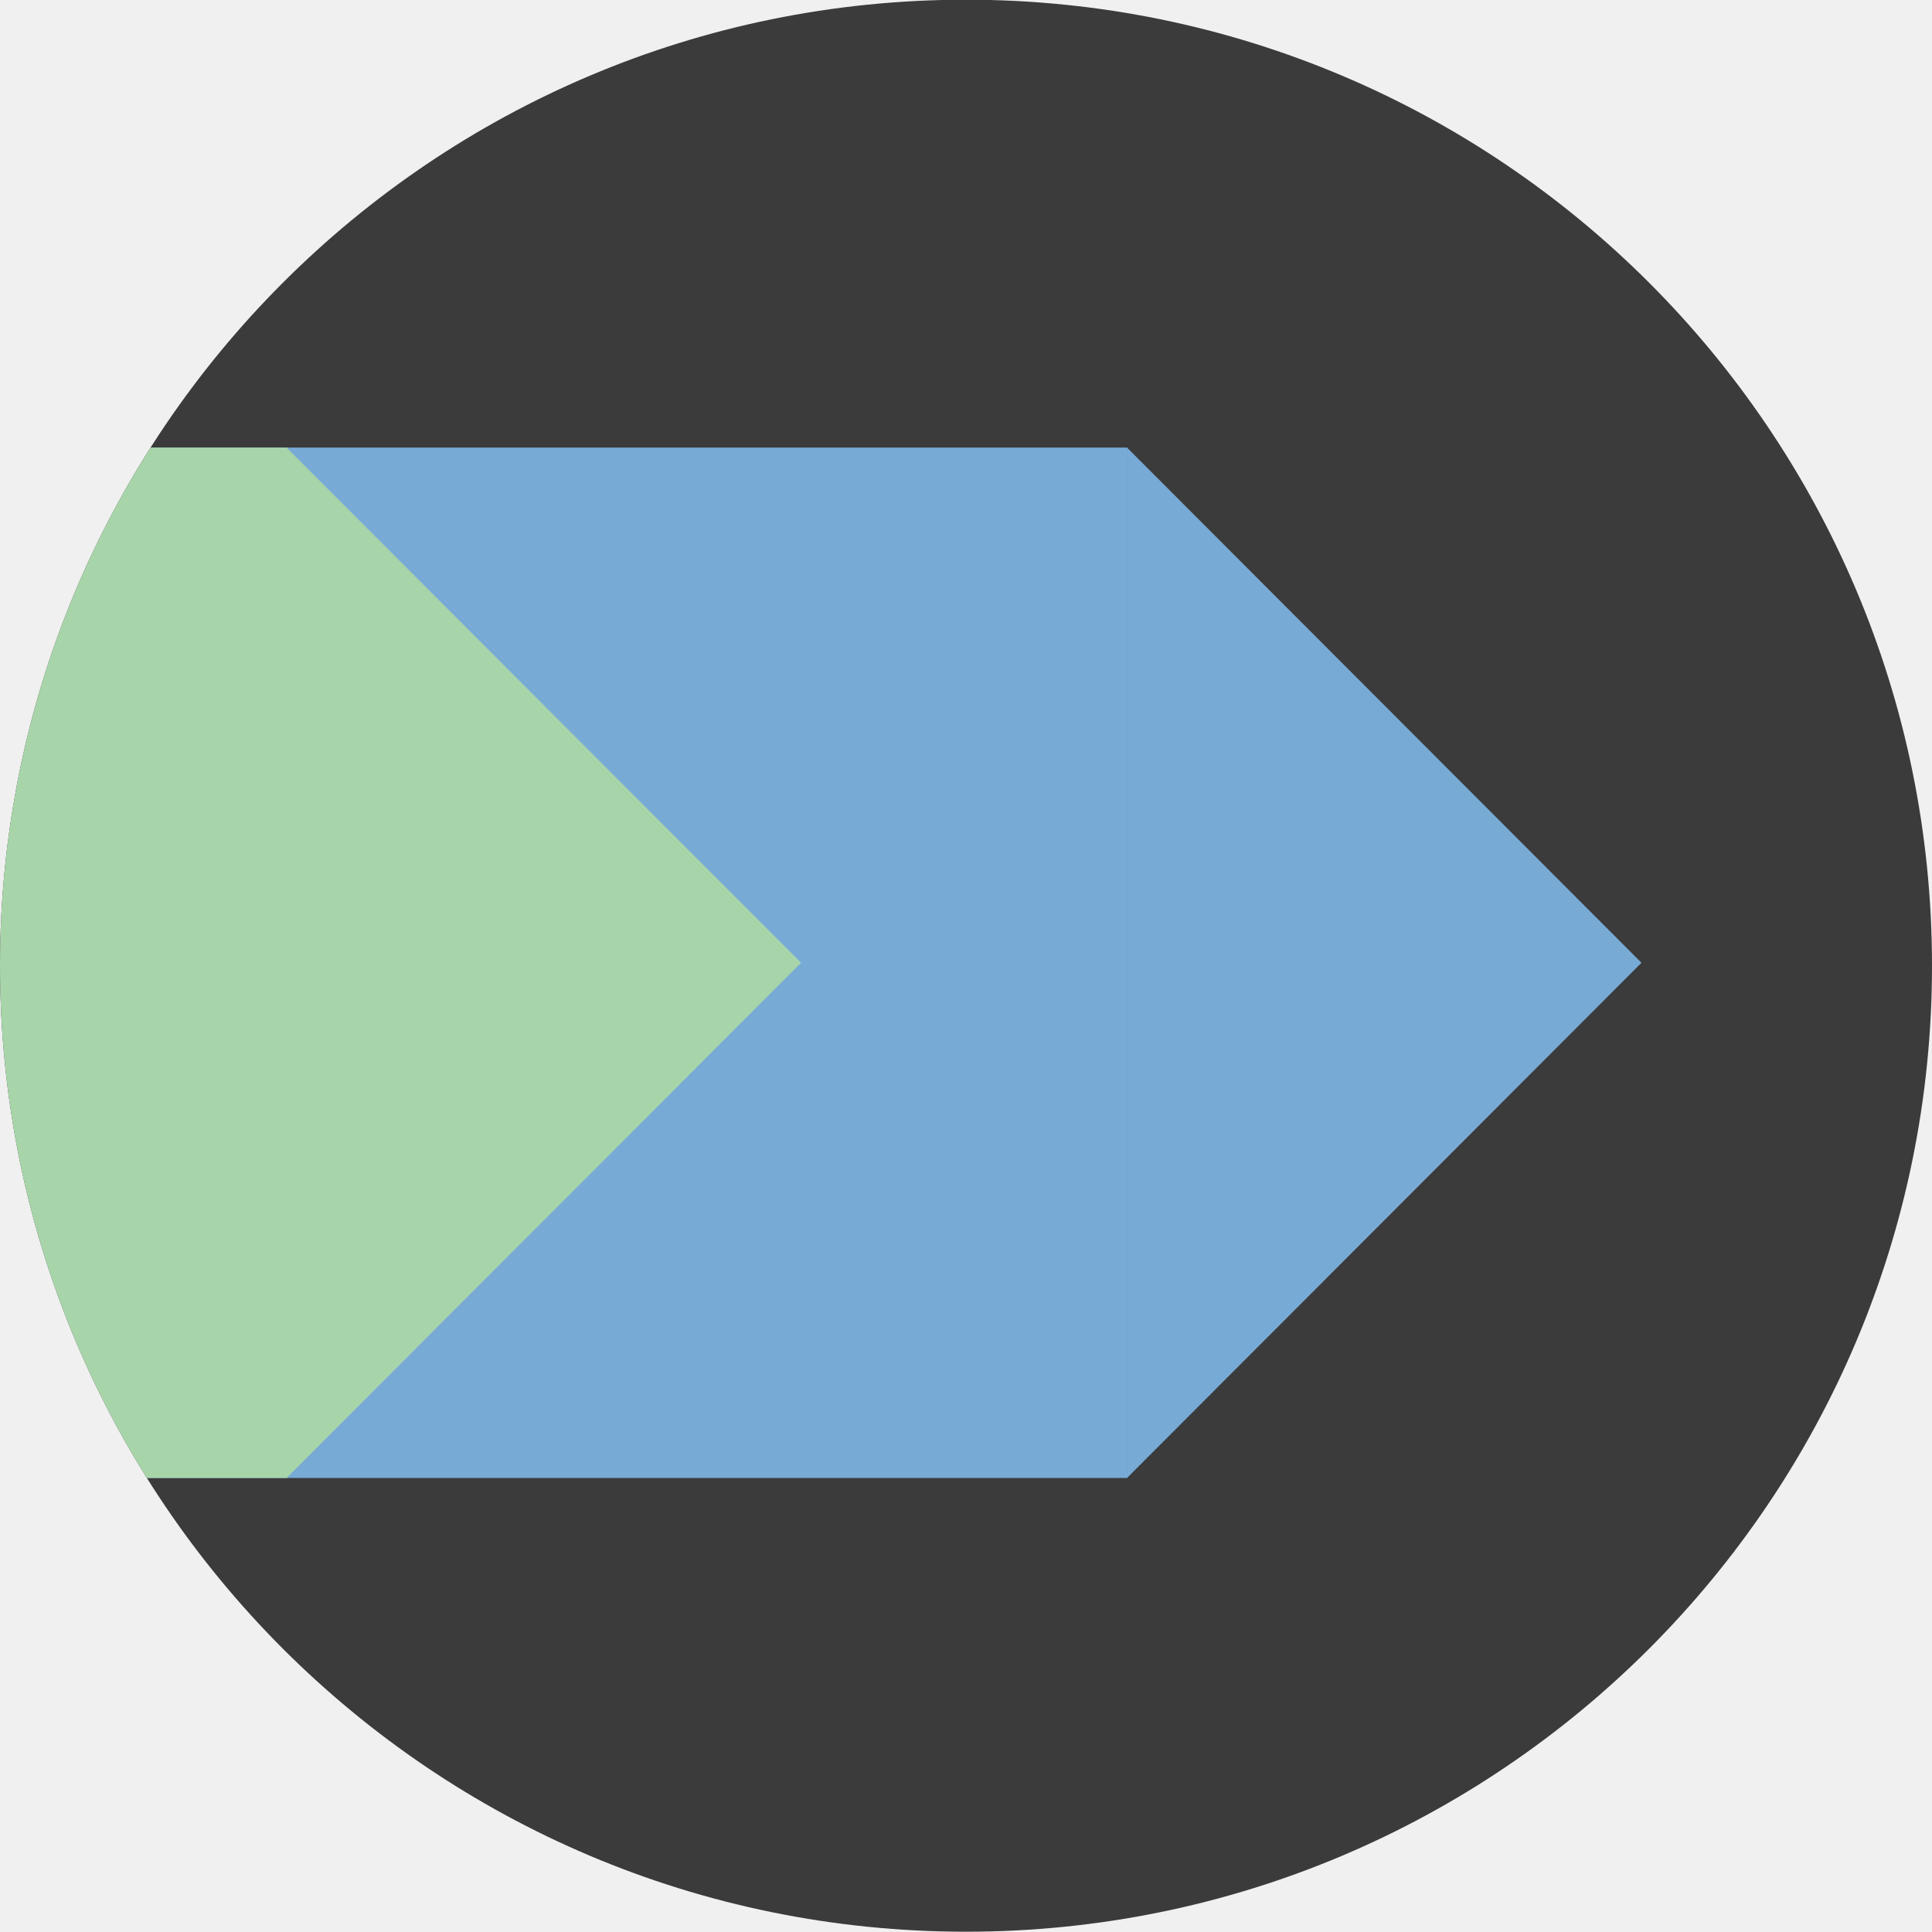
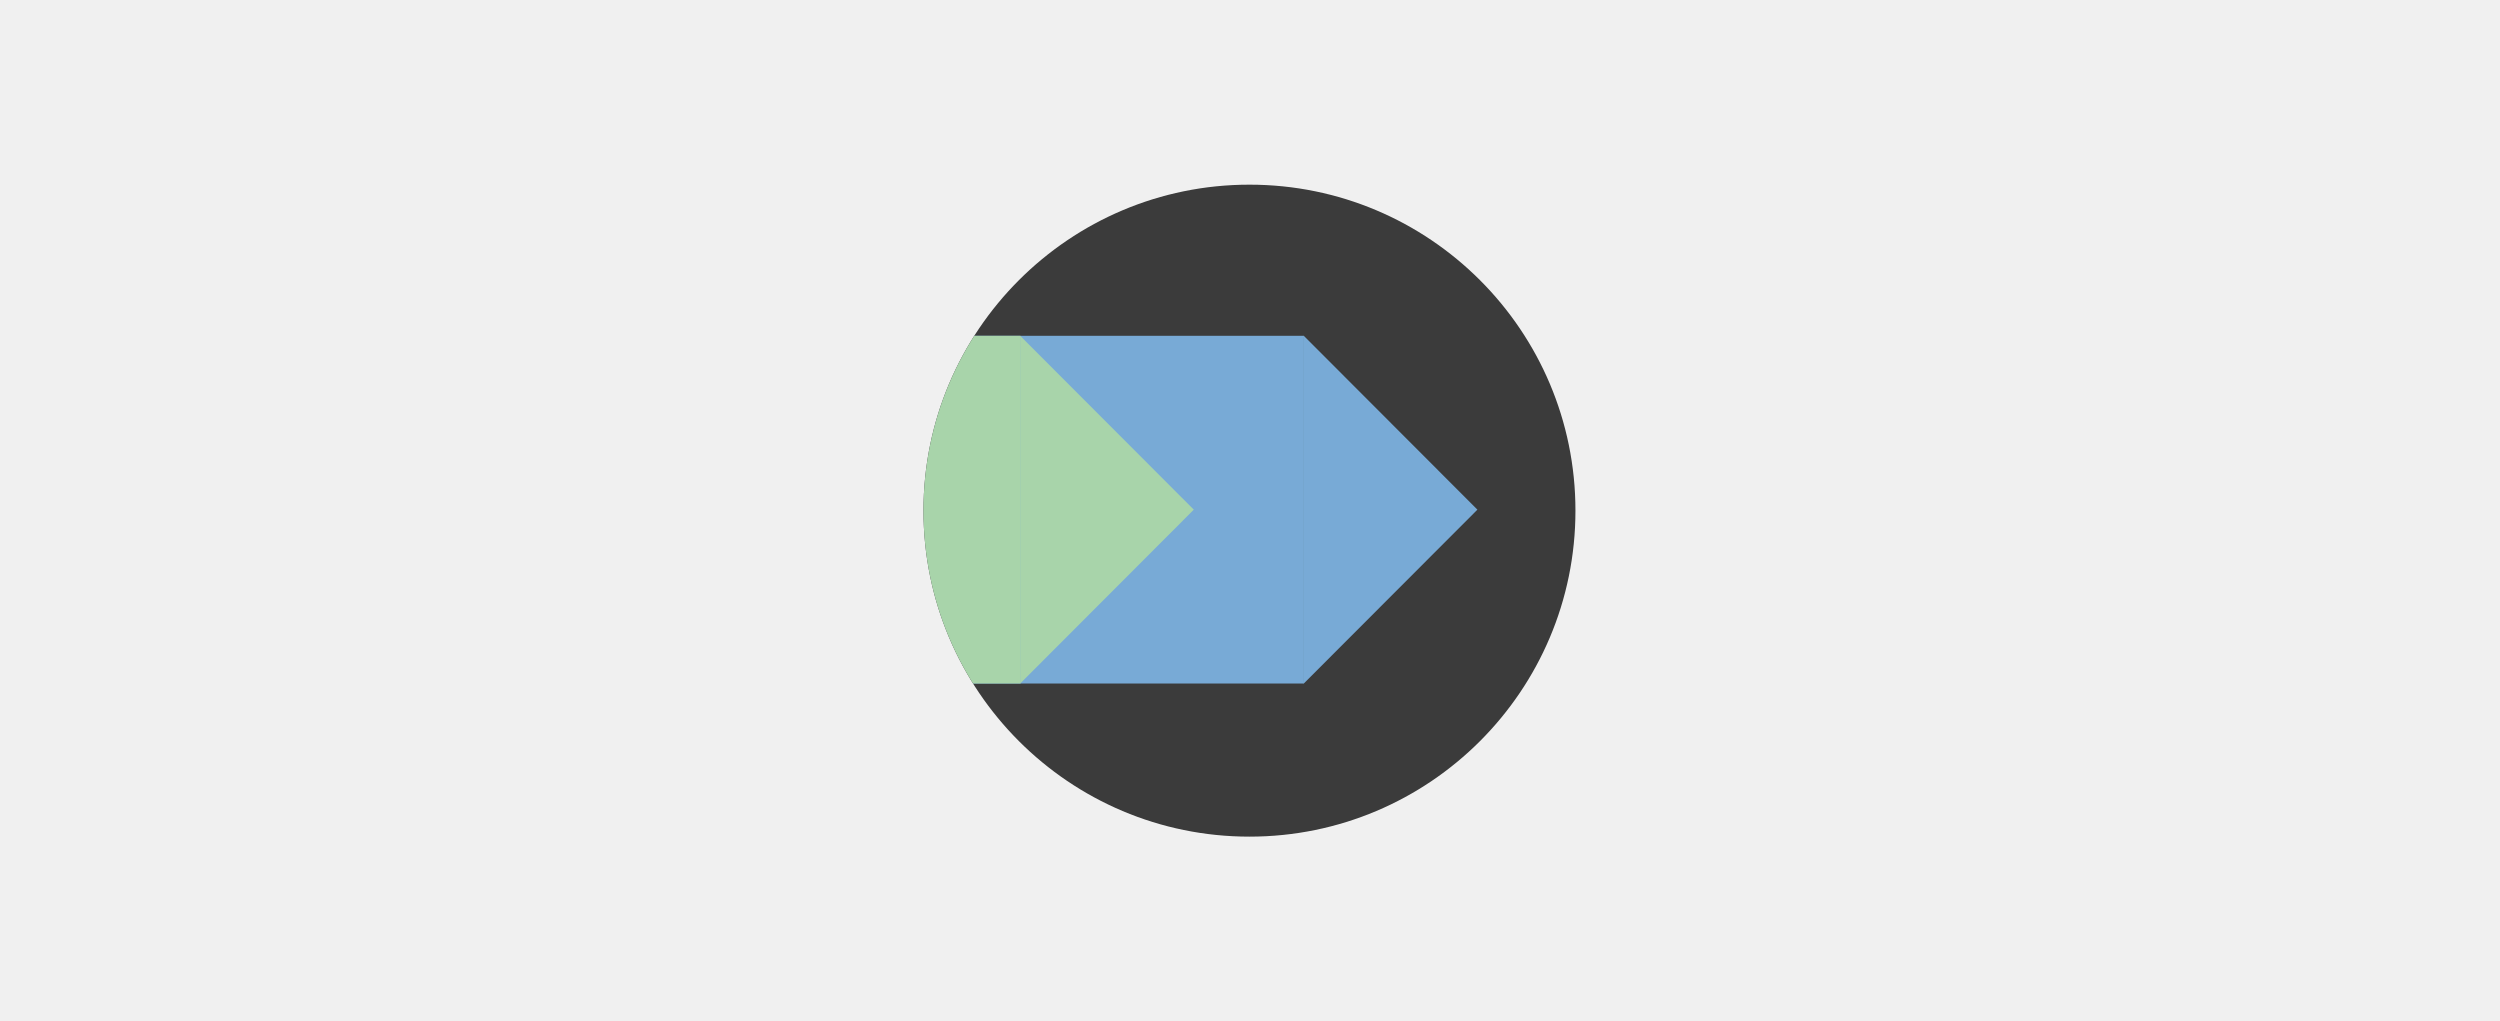
- <svg xmlns="http://www.w3.org/2000/svg" xmlns:xlink="http://www.w3.org/1999/xlink" width="600px" height="600px" viewBox="0 0 600 600" version="1.1">
+ <svg xmlns="http://www.w3.org/2000/svg" xmlns:xlink="http://www.w3.org/1999/xlink" width="980px" height="400px" viewBox="0 0 980 400" version="1.1">
  <defs>
-     <circle id="path-1" cx="300" cy="299.911" r="300" />
+     <circle id="path-1" cx="127.787" cy="128.175" r="127.787" />
  </defs>
  <g id="Page-1" stroke="none" stroke-width="1" fill="none" fill-rule="evenodd">
-     <mask id="mask-2" fill="white">
-       <use xlink:href="#path-1" />
-     </mask>
-     <use id="Oval-1" fill="#3B3B3B" xlink:href="#path-1" />
-     <g id="Group" mask="url(#mask-2)">
-       <g transform="translate(-178, 139)">
-         <rect id="Rectangle-2" fill="#78AAD6" x="165" y="0" width="363.142" height="320" />
-         <rect id="Rectangle-3" fill="#A8D4AA" x="0" y="0" width="267.227" height="320" />
-         <path d="M267,320 L267,0 L426.773,160 L267,320 Z" id="Path-2" fill="#A8D4AA" />
-         <path d="M528,320 L528,0 L687.773,160 L528,320 Z" id="Path-3" fill="#78AAD6" />
+     <g id="Group-2" transform="translate(362, 72)">
+       <mask id="mask-2" fill="white">
+         <use xlink:href="#path-1" />
+       </mask>
+       <use id="Oval-1" fill="#3B3B3B" xlink:href="#path-1" />
+       <g id="Group" mask="url(#mask-2)">
+         <g transform="translate(-75.8203, 59.63394)">
+           <rect id="Rectangle-2" fill="#78AAD6" x="70.283" y="0" width="154.683" height="136.306" />
+           <rect id="Rectangle-3" fill="#A8D4AA" x="0" y="0" width="113.827" height="136.306" />
+           <path d="M113.73,136.306 L113.73,0 L181.787,68.153 L113.73,136.306 Z" id="Path-2" fill="#A8D4AA" />
+           <path d="M224.905,136.306 L224.905,0 L292.962,68.153 L224.905,136.306 Z" id="Path-3" fill="#78AAD6" />
+         </g>
      </g>
    </g>
  </g>
</svg>
